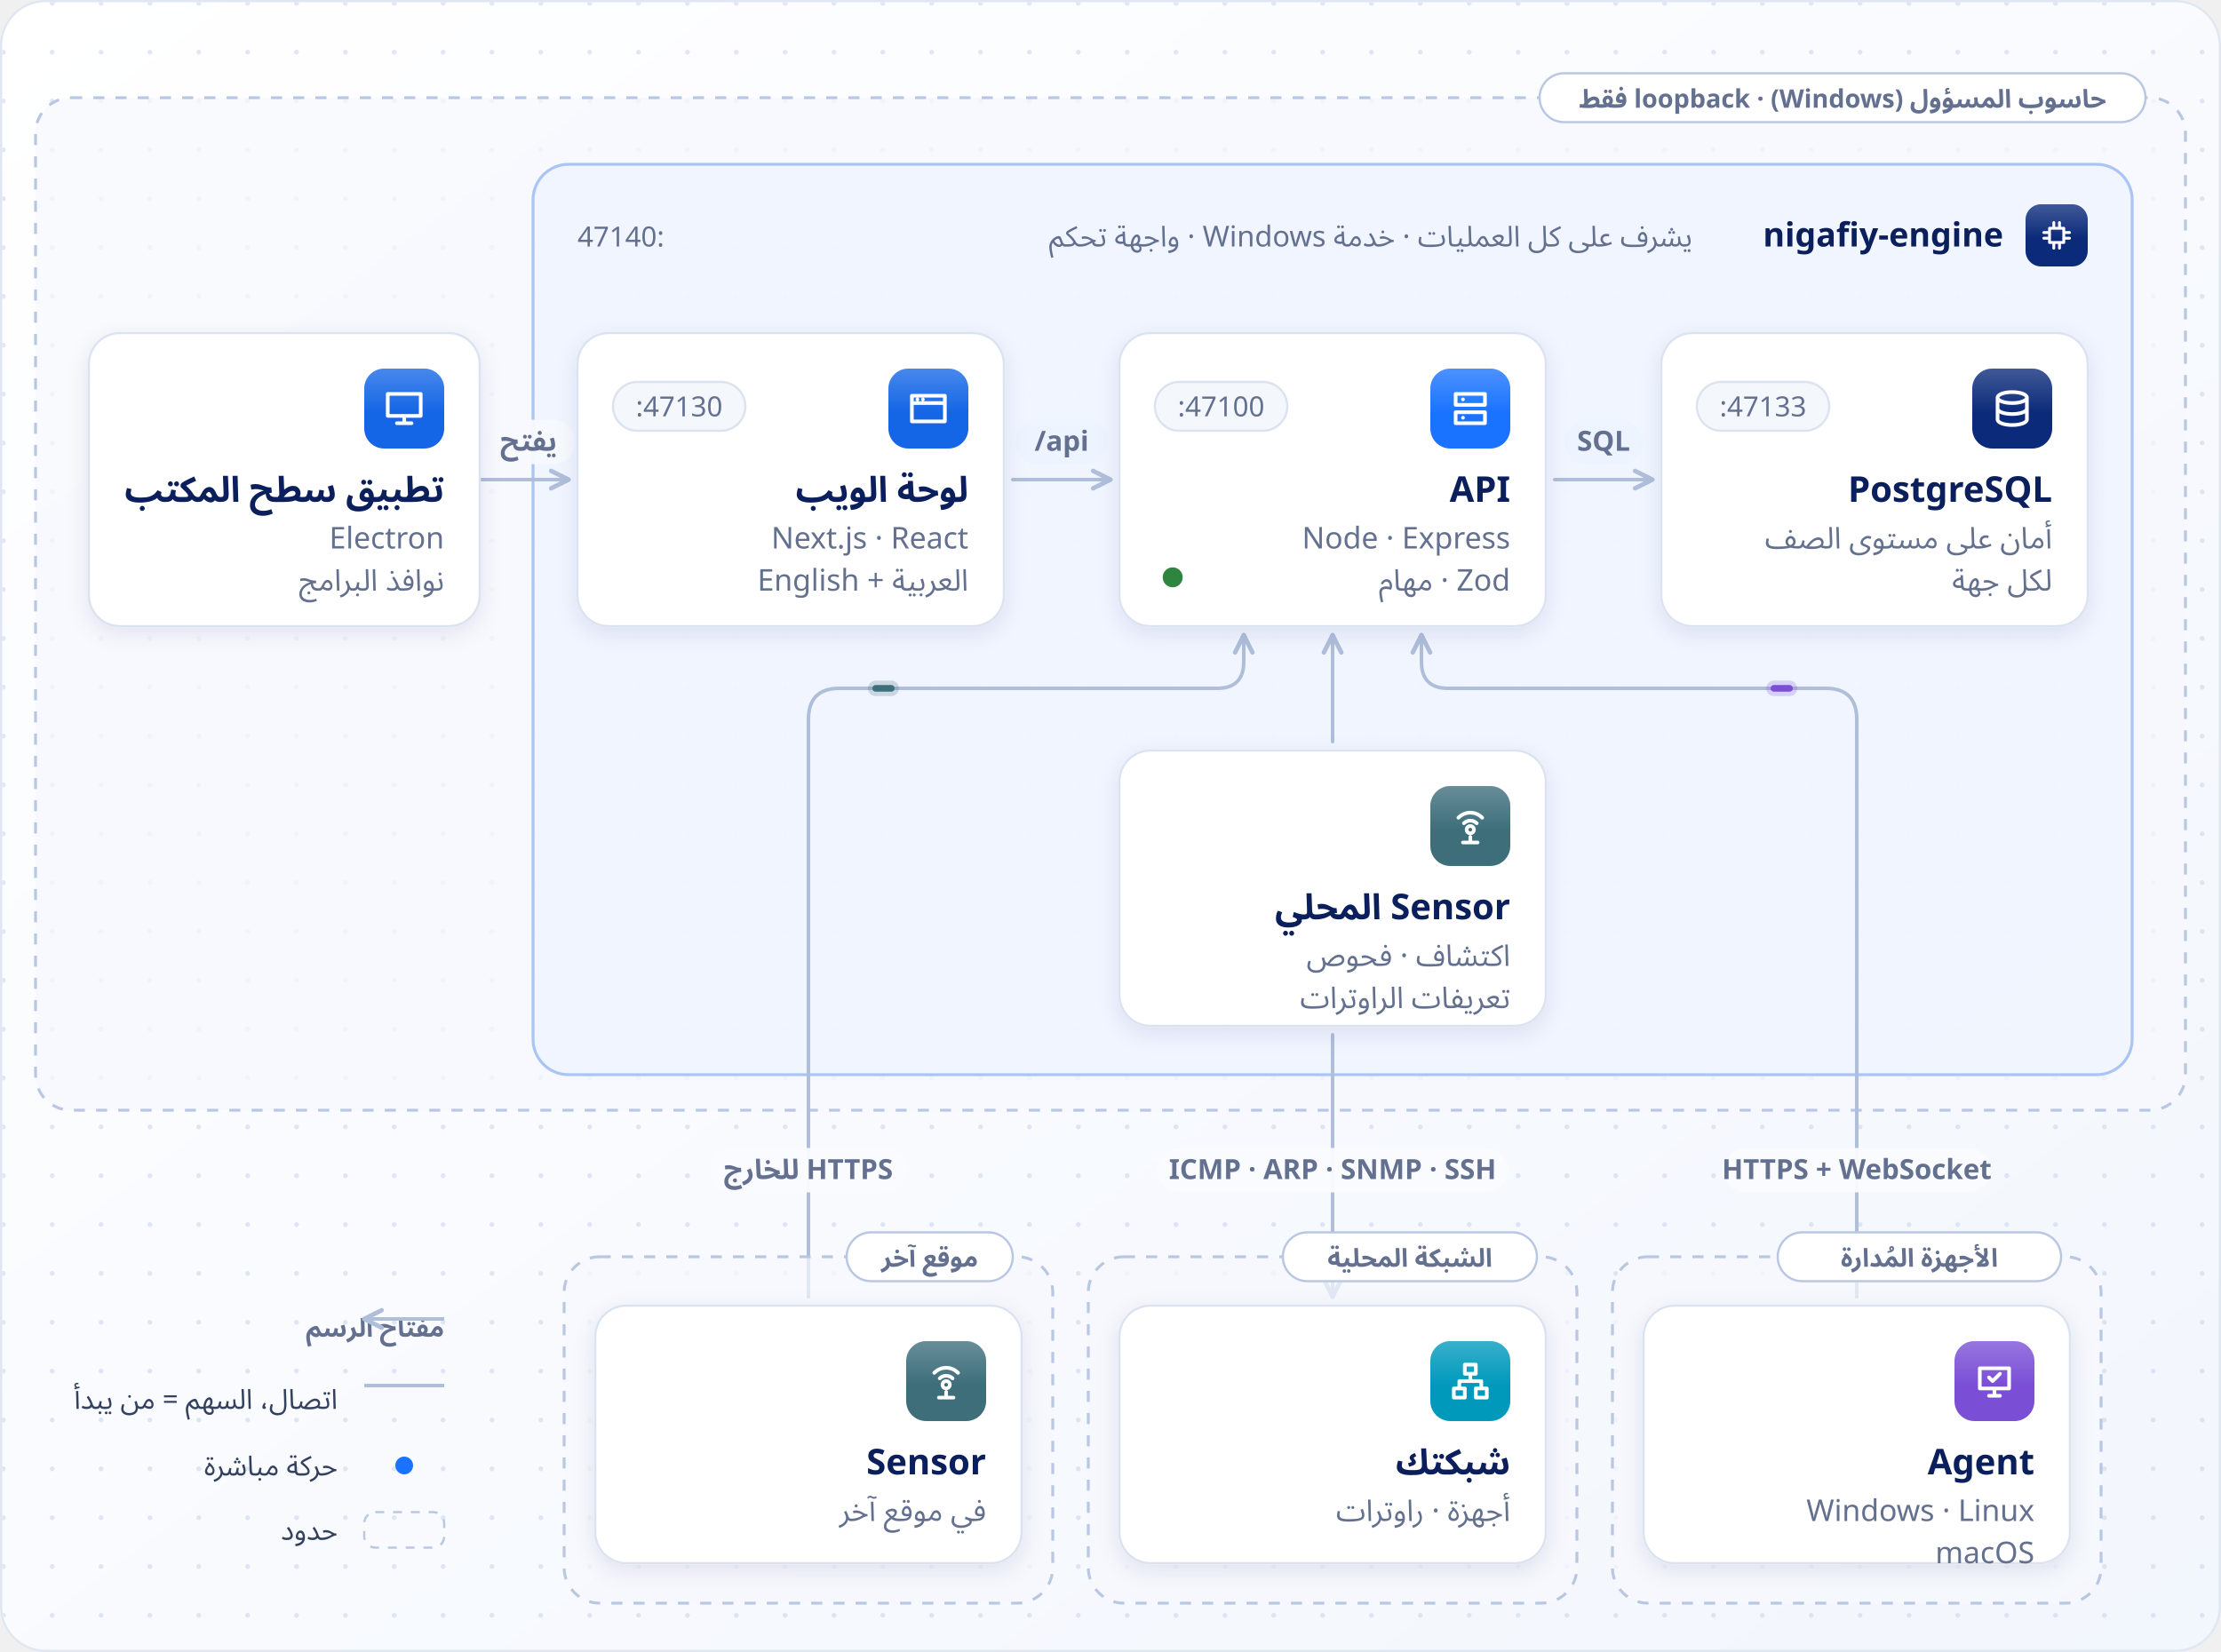
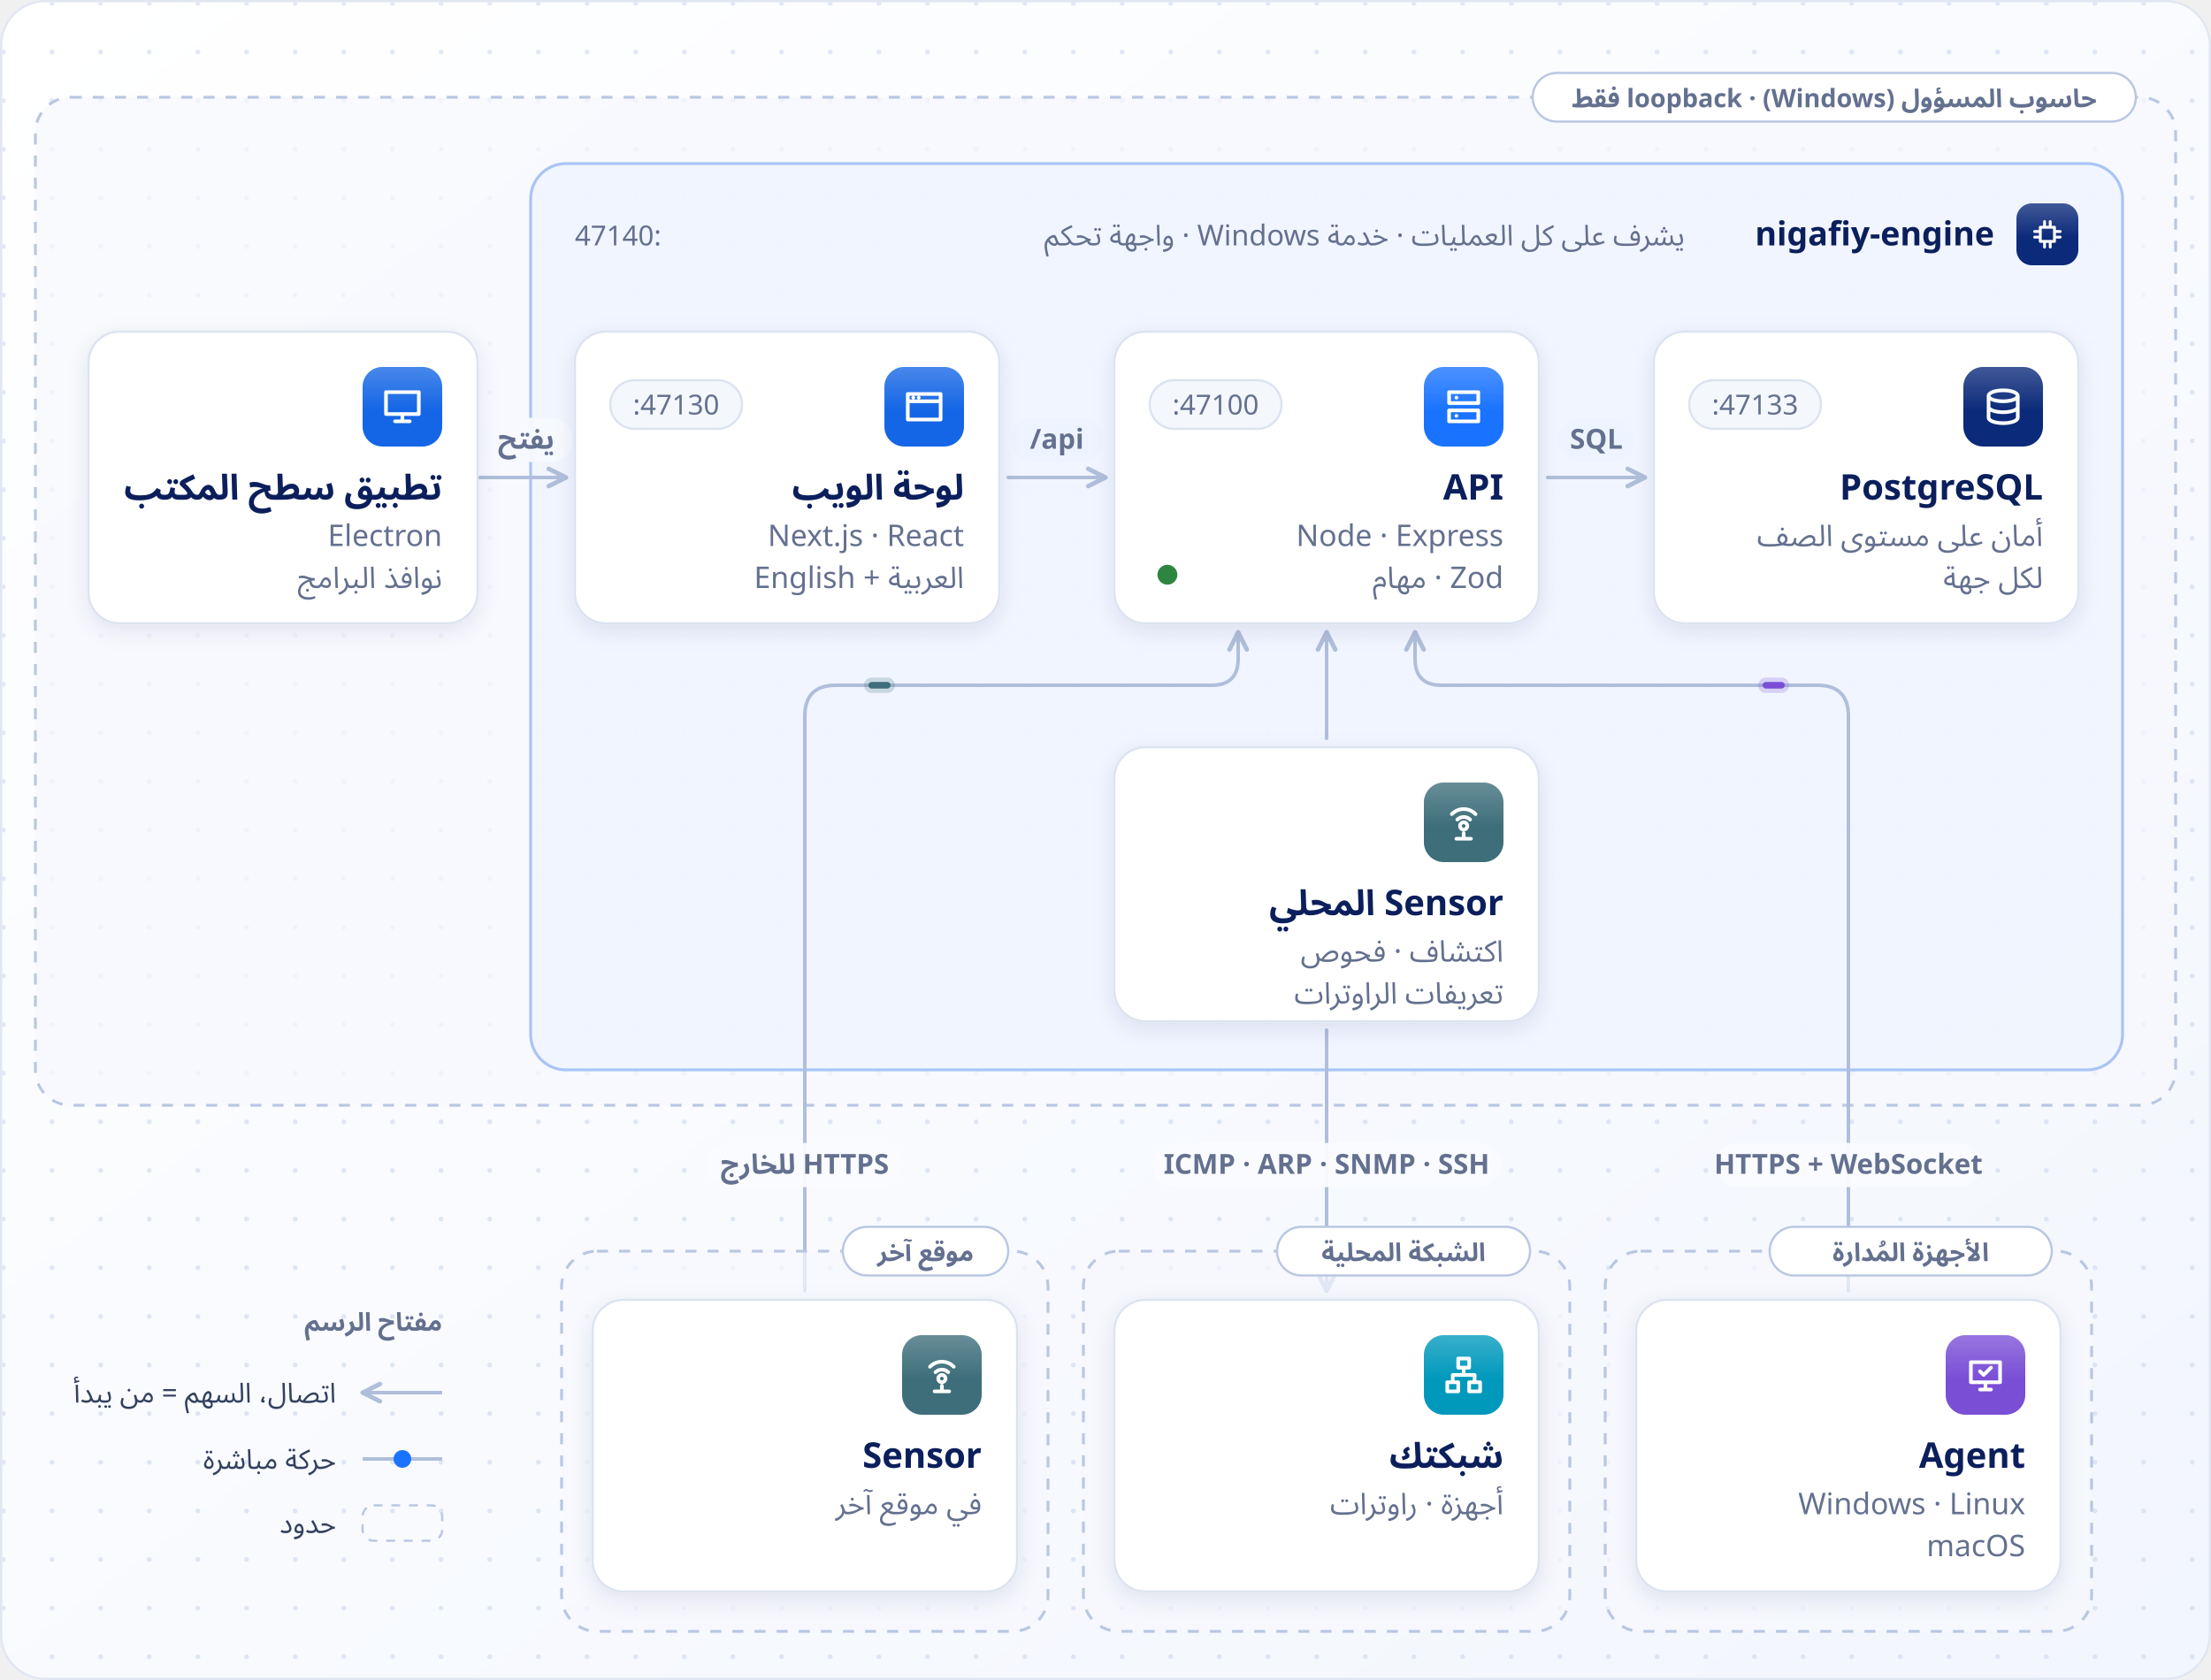
- <svg xmlns="http://www.w3.org/2000/svg" viewBox="0 0 1000 744" width="1000" height="744" role="img" aria-labelledby="t d" xml:lang="ar">
+ <svg xmlns="http://www.w3.org/2000/svg" viewBox="0 0 1000 760" width="1000" height="760" role="img" aria-labelledby="t d" xml:lang="ar">
  <defs>
    <linearGradient id="bg" x1="0" y1="0" x2="1" y2="1">
      <stop offset="0" stop-color="#FFFFFF" />
      <stop offset="1" stop-color="#F2F6FD" />
    </linearGradient>
    <linearGradient id="tileLight" x1="0" y1="0" x2="0" y2="1">
      <stop offset="0" stop-color="#fff" stop-opacity=".22" />
      <stop offset=".55" stop-color="#fff" stop-opacity="0" />
    </linearGradient>
    <pattern id="dots" width="22" height="22" patternUnits="userSpaceOnUse">
      <circle cx="1.5" cy="1.5" r="1.1" fill="#C9D5EC" />
    </pattern>
    <filter id="sh" x="-10%" y="-20%" width="120%" height="150%">
      <feDropShadow dx="0" dy="3" stdDeviation="5" flood-color="#0B1F5C" flood-opacity="0.09" />
    </filter>
    <marker id="arrow" viewBox="0 0 10 10" refX="8.5" refY="5" markerWidth="7" markerHeight="7" orient="auto-start-reverse">
      <path d="M1.5 1.5L8.5 5L1.5 8.5" fill="none" stroke="#AFBEDA" stroke-width="1.8" stroke-linecap="round" stroke-linejoin="round" />
    </marker>
    <marker id="arrowA" viewBox="0 0 10 10" refX="8.5" refY="5" markerWidth="7" markerHeight="7" orient="auto-start-reverse">
      <path d="M1.5 1.5L8.5 5L1.5 8.5" fill="none" stroke="#1A73FF" stroke-width="1.8" stroke-linecap="round" stroke-linejoin="round" />
    </marker>
    <marker id="arrowP" viewBox="0 0 10 10" refX="8.5" refY="5" markerWidth="7" markerHeight="7" orient="auto-start-reverse">
      <path d="M1.5 1.5L8.5 5L1.5 8.5" fill="none" stroke="#7A4FD6" stroke-width="1.8" stroke-linecap="round" stroke-linejoin="round" />
    </marker>
    <marker id="arrowR" viewBox="0 0 10 10" refX="8.5" refY="5" markerWidth="7" markerHeight="7" orient="auto-start-reverse">
      <path d="M1.5 1.5L8.5 5L1.5 8.5" fill="none" stroke="#D13438" stroke-width="1.8" stroke-linecap="round" stroke-linejoin="round" />
    </marker>
    <style>
text{font-family:-apple-system, BlinkMacSystemFont, 'Segoe UI', 'Noto Sans', 'Noto Sans Arabic', Tahoma, Helvetica, Arial, sans-serif}
.pk{animation-name:pk;animation-iteration-count:infinite;animation-timing-function:cubic-bezier(.45,0,.4,1)}
@keyframes pk{0%{stroke-dashoffset:8}62%,100%{stroke-dashoffset:-101}}

.live{animation:blink 2.4s ease-in-out infinite}
.liveRing{transform-box:fill-box;transform-origin:center;animation:ring 2.4s ease-out infinite;opacity:0}
@keyframes blink{0%,100%{opacity:1}50%{opacity:.55}}
@keyframes ring{0%{transform:scale(1);opacity:.8}70%,100%{transform:scale(3);opacity:0}}
@media (prefers-reduced-motion: reduce){*{animation:none!important}.pk{display:none}.rm-show{opacity:1!important}}
</style>
  </defs>
-   <rect x=".5" y=".5" width="999" height="743" rx="20" fill="url(#bg)" stroke="#E1E7F2" />
-   <rect x="1" y="1" width="998" height="742" rx="20" fill="url(#dots)" opacity=".55" />
+   <rect x=".5" y=".5" width="999" height="759" rx="20" fill="url(#bg)" stroke="#E1E7F2" />
+   <rect x="1" y="1" width="998" height="758" rx="20" fill="url(#dots)" opacity=".55" />
  <rect x="16" y="44" width="968" height="456" rx="16" fill="#F7F9FE" fill-opacity=".7" stroke="#B9C7E2" stroke-width="1.3" stroke-dasharray="5 5" />
  <rect x="693.2" y="33" width="272.8" height="22" rx="11" fill="#FFFFFF" stroke="#B9C7E2" />
  <text x="829.6" y="48.5" text-anchor="middle" font-size="11.5" font-weight="700" fill="#64708F" direction="rtl">حاسوب المسؤول (Windows) · loopback فقط</text>
  <rect x="240" y="74" width="720" height="410" rx="16" fill="#EEF4FF" fill-opacity=".75" stroke="#A9C4F5" stroke-width="1.3" />
  <g>
    <rect x="912" y="92" width="28" height="28" rx="7" fill="#0B2A7A" />
    <rect x="912" y="92" width="28" height="28" rx="7" fill="url(#tileLight)" />
    <path d="M7 7h10v10H7zM10 3v4M14 3v4M10 17v4M14 17v4M3 10h4M3 14h4M17 10h4M17 14h4" transform="translate(918.3 98.3) scale(0.6417)" fill="none" stroke="#fff" stroke-width="2" stroke-linecap="round" stroke-linejoin="round" />
  </g>
  <text x="902" y="111" font-size="15" font-weight="700" fill="#0B1F5C" font-family="ui-monospace, SFMono-Regular, 'Cascadia Mono', Consolas, 'Liberation Mono', monospace" direction="rtl">nigafiy-engine</text>
  <text x="762" y="111" font-size="13" fill="#64708F" direction="rtl">يشرف على كل العمليات · خدمة Windows · واجهة تحكم</text>
  <text x="260" y="111" text-anchor="end" font-size="12.5" fill="#64708F" font-family="ui-monospace, SFMono-Regular, 'Cascadia Mono', Consolas, 'Liberation Mono', monospace" direction="rtl">:47140</text>
  <path d="M216 216H256" fill="none" stroke="#AFBEDA" stroke-width="1.6" stroke-linecap="round" stroke-linejoin="round" marker-end="url(#arrow)" />
  <path class="pk glow" style="animation-duration:4.2s;animation-delay:-1s" d="M216 216H256" pathLength="100" fill="none" stroke="#1A73FF" stroke-width="7" stroke-linecap="round" stroke-dasharray="7 300" stroke-dashoffset="8" opacity=".22" />
  <path class="pk" style="animation-duration:4.2s;animation-delay:-1s" d="M216 216H256" pathLength="100" fill="none" stroke="#1A73FF" stroke-width="3" stroke-linecap="round" stroke-dasharray="7 300" stroke-dashoffset="8" />
  <path d="M456 216H500" fill="none" stroke="#AFBEDA" stroke-width="1.6" stroke-linecap="round" stroke-linejoin="round" marker-end="url(#arrow)" />
  <path class="pk glow" style="animation-duration:3.4s;animation-delay:-0.4s" d="M456 216H500" pathLength="100" fill="none" stroke="#1A73FF" stroke-width="7" stroke-linecap="round" stroke-dasharray="7 300" stroke-dashoffset="8" opacity=".22" />
  <path class="pk" style="animation-duration:3.4s;animation-delay:-0.4s" d="M456 216H500" pathLength="100" fill="none" stroke="#1A73FF" stroke-width="3" stroke-linecap="round" stroke-dasharray="7 300" stroke-dashoffset="8" />
  <path d="M700 216H744" fill="none" stroke="#AFBEDA" stroke-width="1.6" stroke-linecap="round" stroke-linejoin="round" marker-end="url(#arrow)" />
  <path class="pk glow" style="animation-duration:3.4s;animation-delay:-2.1s" d="M700 216H744" pathLength="100" fill="none" stroke="#1A73FF" stroke-width="7" stroke-linecap="round" stroke-dasharray="7 300" stroke-dashoffset="8" opacity=".22" />
  <path class="pk" style="animation-duration:3.4s;animation-delay:-2.1s" d="M700 216H744" pathLength="100" fill="none" stroke="#1A73FF" stroke-width="3" stroke-linecap="round" stroke-dasharray="7 300" stroke-dashoffset="8" />
  <path d="M600 334V286" fill="none" stroke="#AFBEDA" stroke-width="1.6" stroke-linecap="round" stroke-linejoin="round" marker-end="url(#arrow)" />
  <path class="pk glow" style="animation-duration:3s;animation-delay:-1.6s" d="M600 334V286" pathLength="100" fill="none" stroke="#3D6E7A" stroke-width="7" stroke-linecap="round" stroke-dasharray="7 300" stroke-dashoffset="8" opacity=".22" />
  <path class="pk" style="animation-duration:3s;animation-delay:-1.6s" d="M600 334V286" pathLength="100" fill="none" stroke="#3D6E7A" stroke-width="3" stroke-linecap="round" stroke-dasharray="7 300" stroke-dashoffset="8" />
  <path d="M364 584L364 324Q364 310 378 310L548 310Q560 310 560 298L560 286" fill="none" stroke="#AFBEDA" stroke-width="1.6" stroke-linecap="round" stroke-linejoin="round" marker-end="url(#arrow)" />
  <path class="pk glow" style="animation-duration:4.6s;animation-delay:-0.3s" d="M364 584L364 324Q364 310 378 310L548 310Q560 310 560 298L560 286" pathLength="100" fill="none" stroke="#3D6E7A" stroke-width="7" stroke-linecap="round" stroke-dasharray="7 300" stroke-dashoffset="8" opacity=".22" />
  <path class="pk" style="animation-duration:4.6s;animation-delay:-0.3s" d="M364 584L364 324Q364 310 378 310L548 310Q560 310 560 298L560 286" pathLength="100" fill="none" stroke="#3D6E7A" stroke-width="3" stroke-linecap="round" stroke-dasharray="7 300" stroke-dashoffset="8" />
  <path d="M836 584L836 324Q836 310 822 310L652 310Q640 310 640 298L640 286" fill="none" stroke="#AFBEDA" stroke-width="1.6" stroke-linecap="round" stroke-linejoin="round" marker-end="url(#arrow)" />
  <path class="pk glow" style="animation-duration:4.6s;animation-delay:-2.6s" d="M836 584L836 324Q836 310 822 310L652 310Q640 310 640 298L640 286" pathLength="100" fill="none" stroke="#7A4FD6" stroke-width="7" stroke-linecap="round" stroke-dasharray="7 300" stroke-dashoffset="8" opacity=".22" />
  <path class="pk" style="animation-duration:4.6s;animation-delay:-2.6s" d="M836 584L836 324Q836 310 822 310L652 310Q640 310 640 298L640 286" pathLength="100" fill="none" stroke="#7A4FD6" stroke-width="3" stroke-linecap="round" stroke-dasharray="7 300" stroke-dashoffset="8" />
  <path d="M600 466V584" fill="none" stroke="#AFBEDA" stroke-width="1.6" stroke-linecap="round" stroke-linejoin="round" marker-end="url(#arrow)" />
  <path class="pk glow" style="animation-duration:3.6s;animation-delay:-0.8s" d="M600 466V584" pathLength="100" fill="none" stroke="#0099BC" stroke-width="7" stroke-linecap="round" stroke-dasharray="7 300" stroke-dashoffset="8" opacity=".22" />
  <path class="pk" style="animation-duration:3.6s;animation-delay:-0.8s" d="M600 466V584" pathLength="100" fill="none" stroke="#0099BC" stroke-width="3" stroke-linecap="round" stroke-dasharray="7 300" stroke-dashoffset="8" />
  <rect x="217" y="189" width="42" height="20" rx="10" fill="#F7F9FE" opacity=".96" />
  <text x="238" y="203" text-anchor="middle" font-size="12.5" font-weight="600" fill="#64708F">يفتح</text>
  <rect x="457" y="189" width="42" height="20" rx="10" fill="#EEF4FF" opacity=".96" />
  <text x="478" y="203" text-anchor="middle" font-size="12.5" font-weight="600" fill="#64708F">/api</text>
  <rect x="704.5" y="189" width="35" height="20" rx="10" fill="#EEF4FF" opacity=".96" />
  <text x="722" y="203" text-anchor="middle" font-size="12.5" font-weight="600" fill="#64708F">SQL</text>
  <rect x="319.5" y="517" width="89" height="20" rx="10" fill="#f9fbfe" opacity=".96" />
  <text x="364" y="531" text-anchor="middle" font-size="12.5" font-weight="600" fill="#64708F" direction="rtl">HTTPS للخارج</text>
  <rect x="775.9" y="517" width="120.3" height="20" rx="10" fill="#f9fbfe" opacity=".96" />
  <text x="836" y="531" text-anchor="middle" font-size="12.5" font-weight="600" fill="#64708F" direction="rtl">HTTPS + WebSocket</text>
  <rect x="521.1" y="517" width="157.8" height="20" rx="10" fill="#f9fbfe" opacity=".96" />
  <text x="600" y="531" text-anchor="middle" font-size="12.5" font-weight="600" fill="#64708F" direction="rtl">ICMP · ARP · SNMP · SSH</text>
  <g>
    <rect x="40" y="150" width="176" height="132" rx="14" fill="#FFFFFF" stroke="#DCE3F0" filter="url(#sh)" />
    <g>
      <rect x="164" y="166" width="36" height="36" rx="9" fill="#1466E6" />
      <rect x="164" y="166" width="36" height="36" rx="9" fill="url(#tileLight)" />
      <path d="M3 4h18v12H3zM8 20h8M12 16v4" transform="translate(172.1 174.1) scale(0.825)" fill="none" stroke="#fff" stroke-width="2" stroke-linecap="round" stroke-linejoin="round" />
    </g>
    <text x="200" y="226" font-size="16" font-weight="700" fill="#0B1F5C" direction="rtl">تطبيق سطح المكتب</text>
    <text x="200" y="247" font-size="13.5" fill="#64708F" direction="rtl">Electron</text>
    <text x="200" y="266" font-size="13.5" fill="#64708F" direction="rtl">نوافذ البرامج</text>
  </g>
  <g>
    <rect x="260" y="150" width="192" height="132" rx="14" fill="#FFFFFF" stroke="#DCE3F0" filter="url(#sh)" />
    <g>
      <rect x="400" y="166" width="36" height="36" rx="9" fill="#1466E6" />
      <rect x="400" y="166" width="36" height="36" rx="9" fill="url(#tileLight)" />
      <path d="M3 5h18v14H3zM3 9h18M6 7h.01M9 7h.01" transform="translate(408.1 174.1) scale(0.825)" fill="none" stroke="#fff" stroke-width="2" stroke-linecap="round" stroke-linejoin="round" />
    </g>
    <rect x="276" y="172" width="59.6" height="22" rx="11" fill="#F4F7FC" stroke="#DCE3F0" />
    <text x="305.8" y="187.5" text-anchor="middle" font-size="12.5" fill="#64708F" font-family="ui-monospace, SFMono-Regular, 'Cascadia Mono', Consolas, 'Liberation Mono', monospace">:47130</text>
    <text x="436" y="226" font-size="16" font-weight="700" fill="#0B1F5C" direction="rtl">لوحة الويب</text>
    <text x="436" y="247" font-size="13.5" fill="#64708F" direction="rtl">Next.js · React</text>
    <text x="436" y="266" font-size="13.5" fill="#64708F" direction="rtl">العربية + English</text>
  </g>
  <g>
    <rect x="504" y="150" width="192" height="132" rx="14" fill="#FFFFFF" stroke="#DCE3F0" filter="url(#sh)" />
    <g>
      <rect x="644" y="166" width="36" height="36" rx="9" fill="#1A73FF" />
      <rect x="644" y="166" width="36" height="36" rx="9" fill="url(#tileLight)" />
      <path d="M4 4h16v6H4zM4 14h16v6H4zM8 7h.01M8 17h.01" transform="translate(652.1 174.1) scale(0.825)" fill="none" stroke="#fff" stroke-width="2" stroke-linecap="round" stroke-linejoin="round" />
    </g>
    <rect x="520" y="172" width="59.6" height="22" rx="11" fill="#F4F7FC" stroke="#DCE3F0" />
    <text x="549.8" y="187.5" text-anchor="middle" font-size="12.5" fill="#64708F" font-family="ui-monospace, SFMono-Regular, 'Cascadia Mono', Consolas, 'Liberation Mono', monospace">:47100</text>
    <text x="680" y="226" font-size="16" font-weight="700" fill="#0B1F5C" direction="rtl">API</text>
    <text x="680" y="247" font-size="13.5" fill="#64708F" direction="rtl">Node · Express</text>
    <text x="680" y="266" font-size="13.5" fill="#64708F" direction="rtl">Zod · مهام</text>
  </g>
  <g>
    <rect x="748" y="150" width="192" height="132" rx="14" fill="#FFFFFF" stroke="#DCE3F0" filter="url(#sh)" />
    <g>
      <rect x="888" y="166" width="36" height="36" rx="9" fill="#0B2A7A" />
      <rect x="888" y="166" width="36" height="36" rx="9" fill="url(#tileLight)" />
      <path d="M4 6c0-1.7 3.6-3 8-3s8 1.3 8 3-3.6 3-8 3-8-1.3-8-3zM4 6v12c0 1.7 3.6 3 8 3s8-1.3 8-3V6M4 12c0 1.7 3.6 3 8 3s8-1.3 8-3" transform="translate(896.1 174.1) scale(0.825)" fill="none" stroke="#fff" stroke-width="2" stroke-linecap="round" stroke-linejoin="round" />
    </g>
    <rect x="764" y="172" width="59.6" height="22" rx="11" fill="#F4F7FC" stroke="#DCE3F0" />
    <text x="793.8" y="187.5" text-anchor="middle" font-size="12.5" fill="#64708F" font-family="ui-monospace, SFMono-Regular, 'Cascadia Mono', Consolas, 'Liberation Mono', monospace">:47133</text>
    <text x="924" y="226" font-size="16" font-weight="700" fill="#0B1F5C" direction="rtl">PostgreSQL</text>
    <text x="924" y="247" font-size="13.5" fill="#64708F" direction="rtl">أمان على مستوى الصف</text>
    <text x="924" y="266" font-size="13.5" fill="#64708F" direction="rtl">لكل جهة</text>
  </g>
  <g>
    <rect x="504" y="338" width="192" height="124" rx="14" fill="#FFFFFF" stroke="#DCE3F0" filter="url(#sh)" />
    <g>
      <rect x="644" y="354" width="36" height="36" rx="9" fill="#3D6E7A" />
      <rect x="644" y="354" width="36" height="36" rx="9" fill="url(#tileLight)" />
      <path d="M12 18v3M8 21h8M12 14m-2 0a2 2 0 1 0 4 0a2 2 0 1 0-4 0M8.5 10.5a5 5 0 0 1 7 0M5.5 7.5a9 9 0 0 1 13 0" transform="translate(652.1 362.1) scale(0.825)" fill="none" stroke="#fff" stroke-width="2" stroke-linecap="round" stroke-linejoin="round" />
    </g>
    <text x="680" y="414" font-size="16" font-weight="700" fill="#0B1F5C" direction="rtl">Sensor المحلي</text>
    <text x="680" y="435" font-size="13.5" fill="#64708F" direction="rtl">اكتشاف · فحوص</text>
    <text x="680" y="454" font-size="13.5" fill="#64708F" direction="rtl">تعريفات الراوترات</text>
  </g>
-   <rect x="254" y="566" width="220" height="156" rx="16" fill="#F7F9FE" fill-opacity=".7" stroke="#B9C7E2" stroke-width="1.3" stroke-dasharray="5 5" />
+   <rect x="254" y="566" width="220" height="172" rx="16" fill="#F7F9FE" fill-opacity=".7" stroke="#B9C7E2" stroke-width="1.3" stroke-dasharray="5 5" />
  <rect x="381.2" y="555" width="74.8" height="22" rx="11" fill="#FFFFFF" stroke="#B9C7E2" />
  <text x="418.6" y="570.5" text-anchor="middle" font-size="11.5" font-weight="700" fill="#64708F" direction="rtl">موقع آخر</text>
-   <rect x="490" y="566" width="220" height="156" rx="16" fill="#F7F9FE" fill-opacity=".7" stroke="#B9C7E2" stroke-width="1.3" stroke-dasharray="5 5" />
+   <rect x="490" y="566" width="220" height="172" rx="16" fill="#F7F9FE" fill-opacity=".7" stroke="#B9C7E2" stroke-width="1.3" stroke-dasharray="5 5" />
  <rect x="577.6" y="555" width="114.4" height="22" rx="11" fill="#FFFFFF" stroke="#B9C7E2" />
  <text x="634.8" y="570.5" text-anchor="middle" font-size="11.5" font-weight="700" fill="#64708F" direction="rtl">الشبكة المحلية</text>
-   <rect x="726" y="566" width="220" height="156" rx="16" fill="#F7F9FE" fill-opacity=".7" stroke="#B9C7E2" stroke-width="1.3" stroke-dasharray="5 5" />
+   <rect x="726" y="566" width="220" height="172" rx="16" fill="#F7F9FE" fill-opacity=".7" stroke="#B9C7E2" stroke-width="1.3" stroke-dasharray="5 5" />
  <rect x="800.4" y="555" width="127.6" height="22" rx="11" fill="#FFFFFF" stroke="#B9C7E2" />
  <text x="864.2" y="570.5" text-anchor="middle" font-size="11.5" font-weight="700" fill="#64708F" direction="rtl">الأجهزة المُدارة</text>
  <g>
-     <rect x="268" y="588" width="192" height="116" rx="14" fill="#FFFFFF" stroke="#DCE3F0" filter="url(#sh)" />
+     <rect x="268" y="588" width="192" height="132" rx="14" fill="#FFFFFF" stroke="#DCE3F0" filter="url(#sh)" />
    <g>
      <rect x="408" y="604" width="36" height="36" rx="9" fill="#3D6E7A" />
      <rect x="408" y="604" width="36" height="36" rx="9" fill="url(#tileLight)" />
      <path d="M12 18v3M8 21h8M12 14m-2 0a2 2 0 1 0 4 0a2 2 0 1 0-4 0M8.5 10.5a5 5 0 0 1 7 0M5.5 7.5a9 9 0 0 1 13 0" transform="translate(416.1 612.1) scale(0.825)" fill="none" stroke="#fff" stroke-width="2" stroke-linecap="round" stroke-linejoin="round" />
    </g>
    <text x="444" y="664" font-size="16" font-weight="700" fill="#0B1F5C" direction="rtl">Sensor</text>
    <text x="444" y="685" font-size="13.5" fill="#64708F" direction="rtl">في موقع آخر</text>
  </g>
  <g>
-     <rect x="504" y="588" width="192" height="116" rx="14" fill="#FFFFFF" stroke="#DCE3F0" filter="url(#sh)" />
+     <rect x="504" y="588" width="192" height="132" rx="14" fill="#FFFFFF" stroke="#DCE3F0" filter="url(#sh)" />
    <g>
      <rect x="644" y="604" width="36" height="36" rx="9" fill="#0099BC" />
      <rect x="644" y="604" width="36" height="36" rx="9" fill="url(#tileLight)" />
      <path d="M9 3h6v5H9zM3 16h6v5H3zM15 16h6v5h-6zM12 8v4M6 16v-4h12v4" transform="translate(652.1 612.1) scale(0.825)" fill="none" stroke="#fff" stroke-width="2" stroke-linecap="round" stroke-linejoin="round" />
    </g>
    <text x="680" y="664" font-size="16" font-weight="700" fill="#0B1F5C" direction="rtl">شبكتك</text>
    <text x="680" y="685" font-size="13.5" fill="#64708F" direction="rtl">أجهزة · راوترات</text>
  </g>
  <g>
-     <rect x="740" y="588" width="192" height="116" rx="14" fill="#FFFFFF" stroke="#DCE3F0" filter="url(#sh)" />
+     <rect x="740" y="588" width="192" height="132" rx="14" fill="#FFFFFF" stroke="#DCE3F0" filter="url(#sh)" />
    <g>
      <rect x="880" y="604" width="36" height="36" rx="9" fill="#7A4FD6" />
      <rect x="880" y="604" width="36" height="36" rx="9" fill="url(#tileLight)" />
      <path d="M4 5h16v11H4zM9 20h6M12 16v4M9 10l2 2 4-4" transform="translate(888.1 612.1) scale(0.825)" fill="none" stroke="#fff" stroke-width="2" stroke-linecap="round" stroke-linejoin="round" />
    </g>
    <text x="916" y="664" font-size="16" font-weight="700" fill="#0B1F5C" direction="rtl">Agent</text>
    <text x="916" y="685" font-size="13.5" fill="#64708F" direction="rtl">Windows · Linux</text>
    <text x="916" y="704" font-size="13.5" fill="#64708F" direction="rtl">macOS</text>
  </g>
  <circle class="live" cx="528" cy="260" r="4.5" fill="#2E8540" />
  <circle class="liveRing" cx="528" cy="260" r="4.5" fill="none" stroke="#2E8540" stroke-width="1.5" />
  <g>
    <text x="200" y="602" font-size="11.5" font-weight="700" fill="#64708F" direction="rtl">مفتاح الرسم</text>
-     <path d="M200 594H164" stroke="#AFBEDA" stroke-width="1.6" marker-end="url(#arrow)" />
+     <path d="M200 630H164" stroke="#AFBEDA" stroke-width="1.6" marker-end="url(#arrow)" />
    <text x="152" y="634.5" font-size="12.5" fill="#33415F" direction="rtl">اتصال، السهم = من يبدأ</text>
-     <path d="M200 624H164" stroke="#AFBEDA" stroke-width="1.6" />
+     <path d="M200 660H164" stroke="#AFBEDA" stroke-width="1.6" />
    <circle cx="182" cy="660" r="4" fill="#1A73FF" />
    <text x="152" y="664.5" font-size="12.5" fill="#33415F" direction="rtl">حركة مباشرة</text>
    <rect x="164" y="681" width="36" height="16" rx="5" fill="none" stroke="#B9C7E2" stroke-dasharray="4 4" />
    <text x="152" y="693.5" font-size="12.5" fill="#33415F" direction="rtl">حدود</text>
  </g>
</svg>
